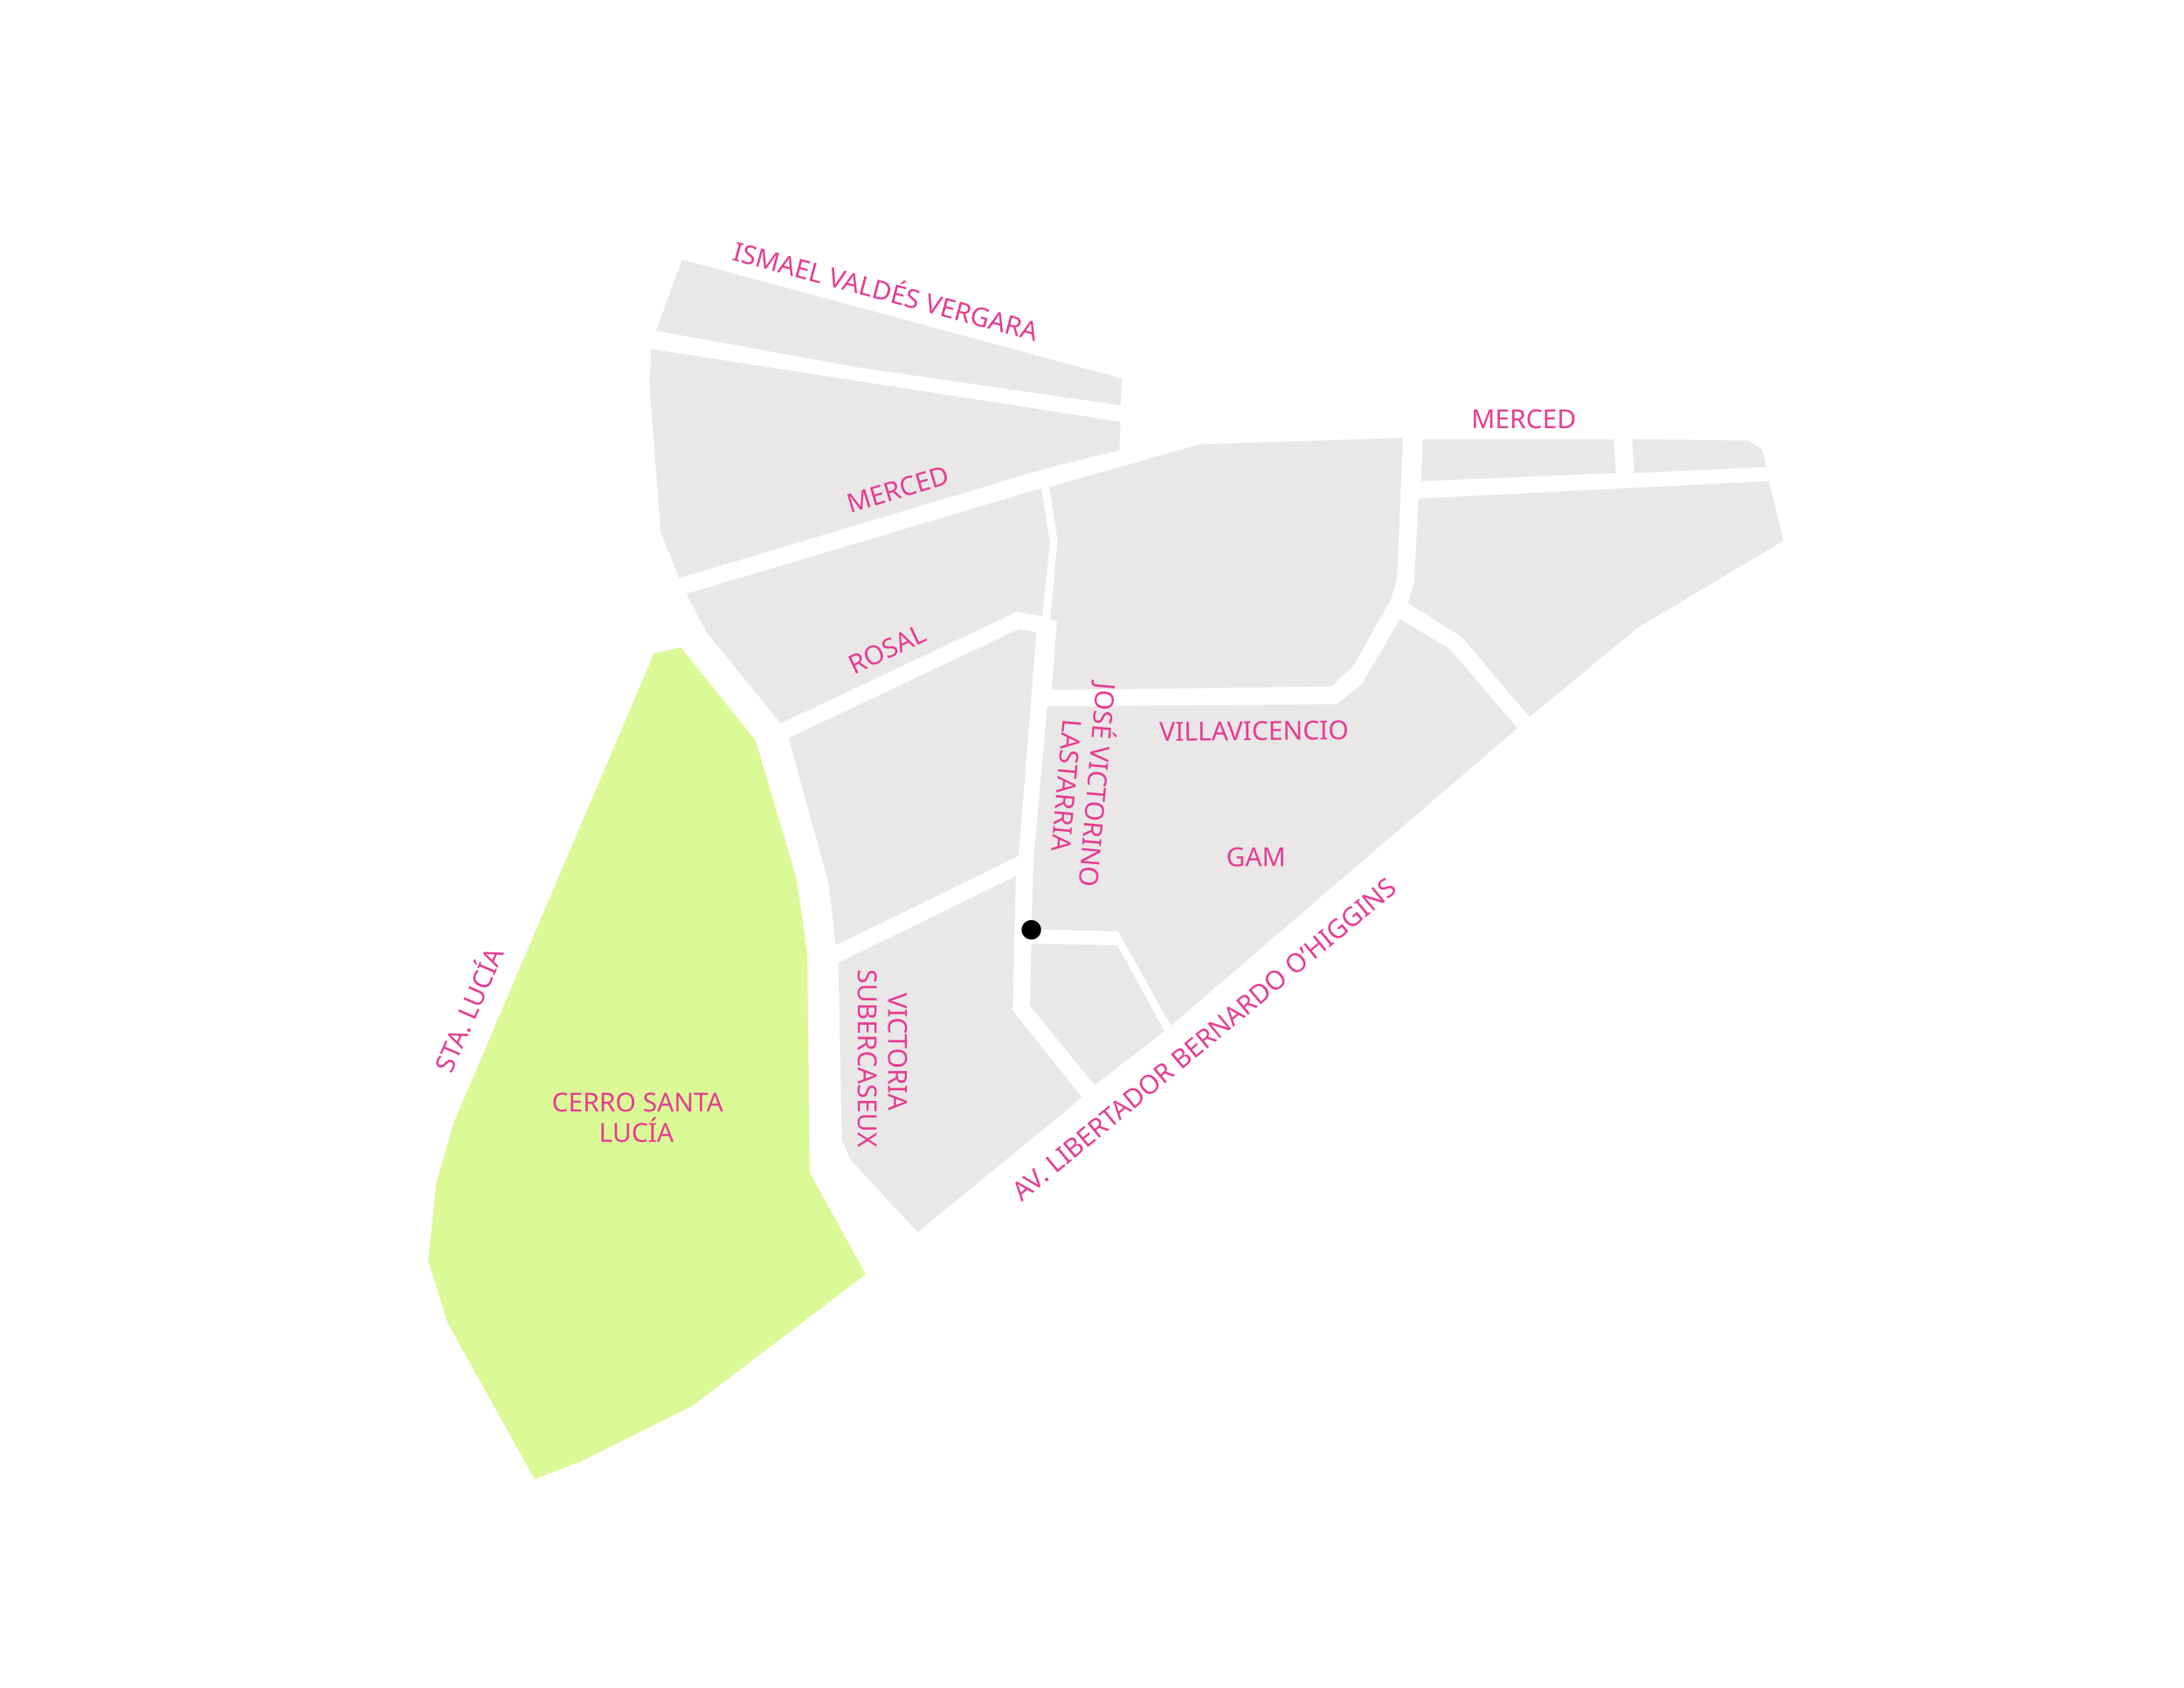
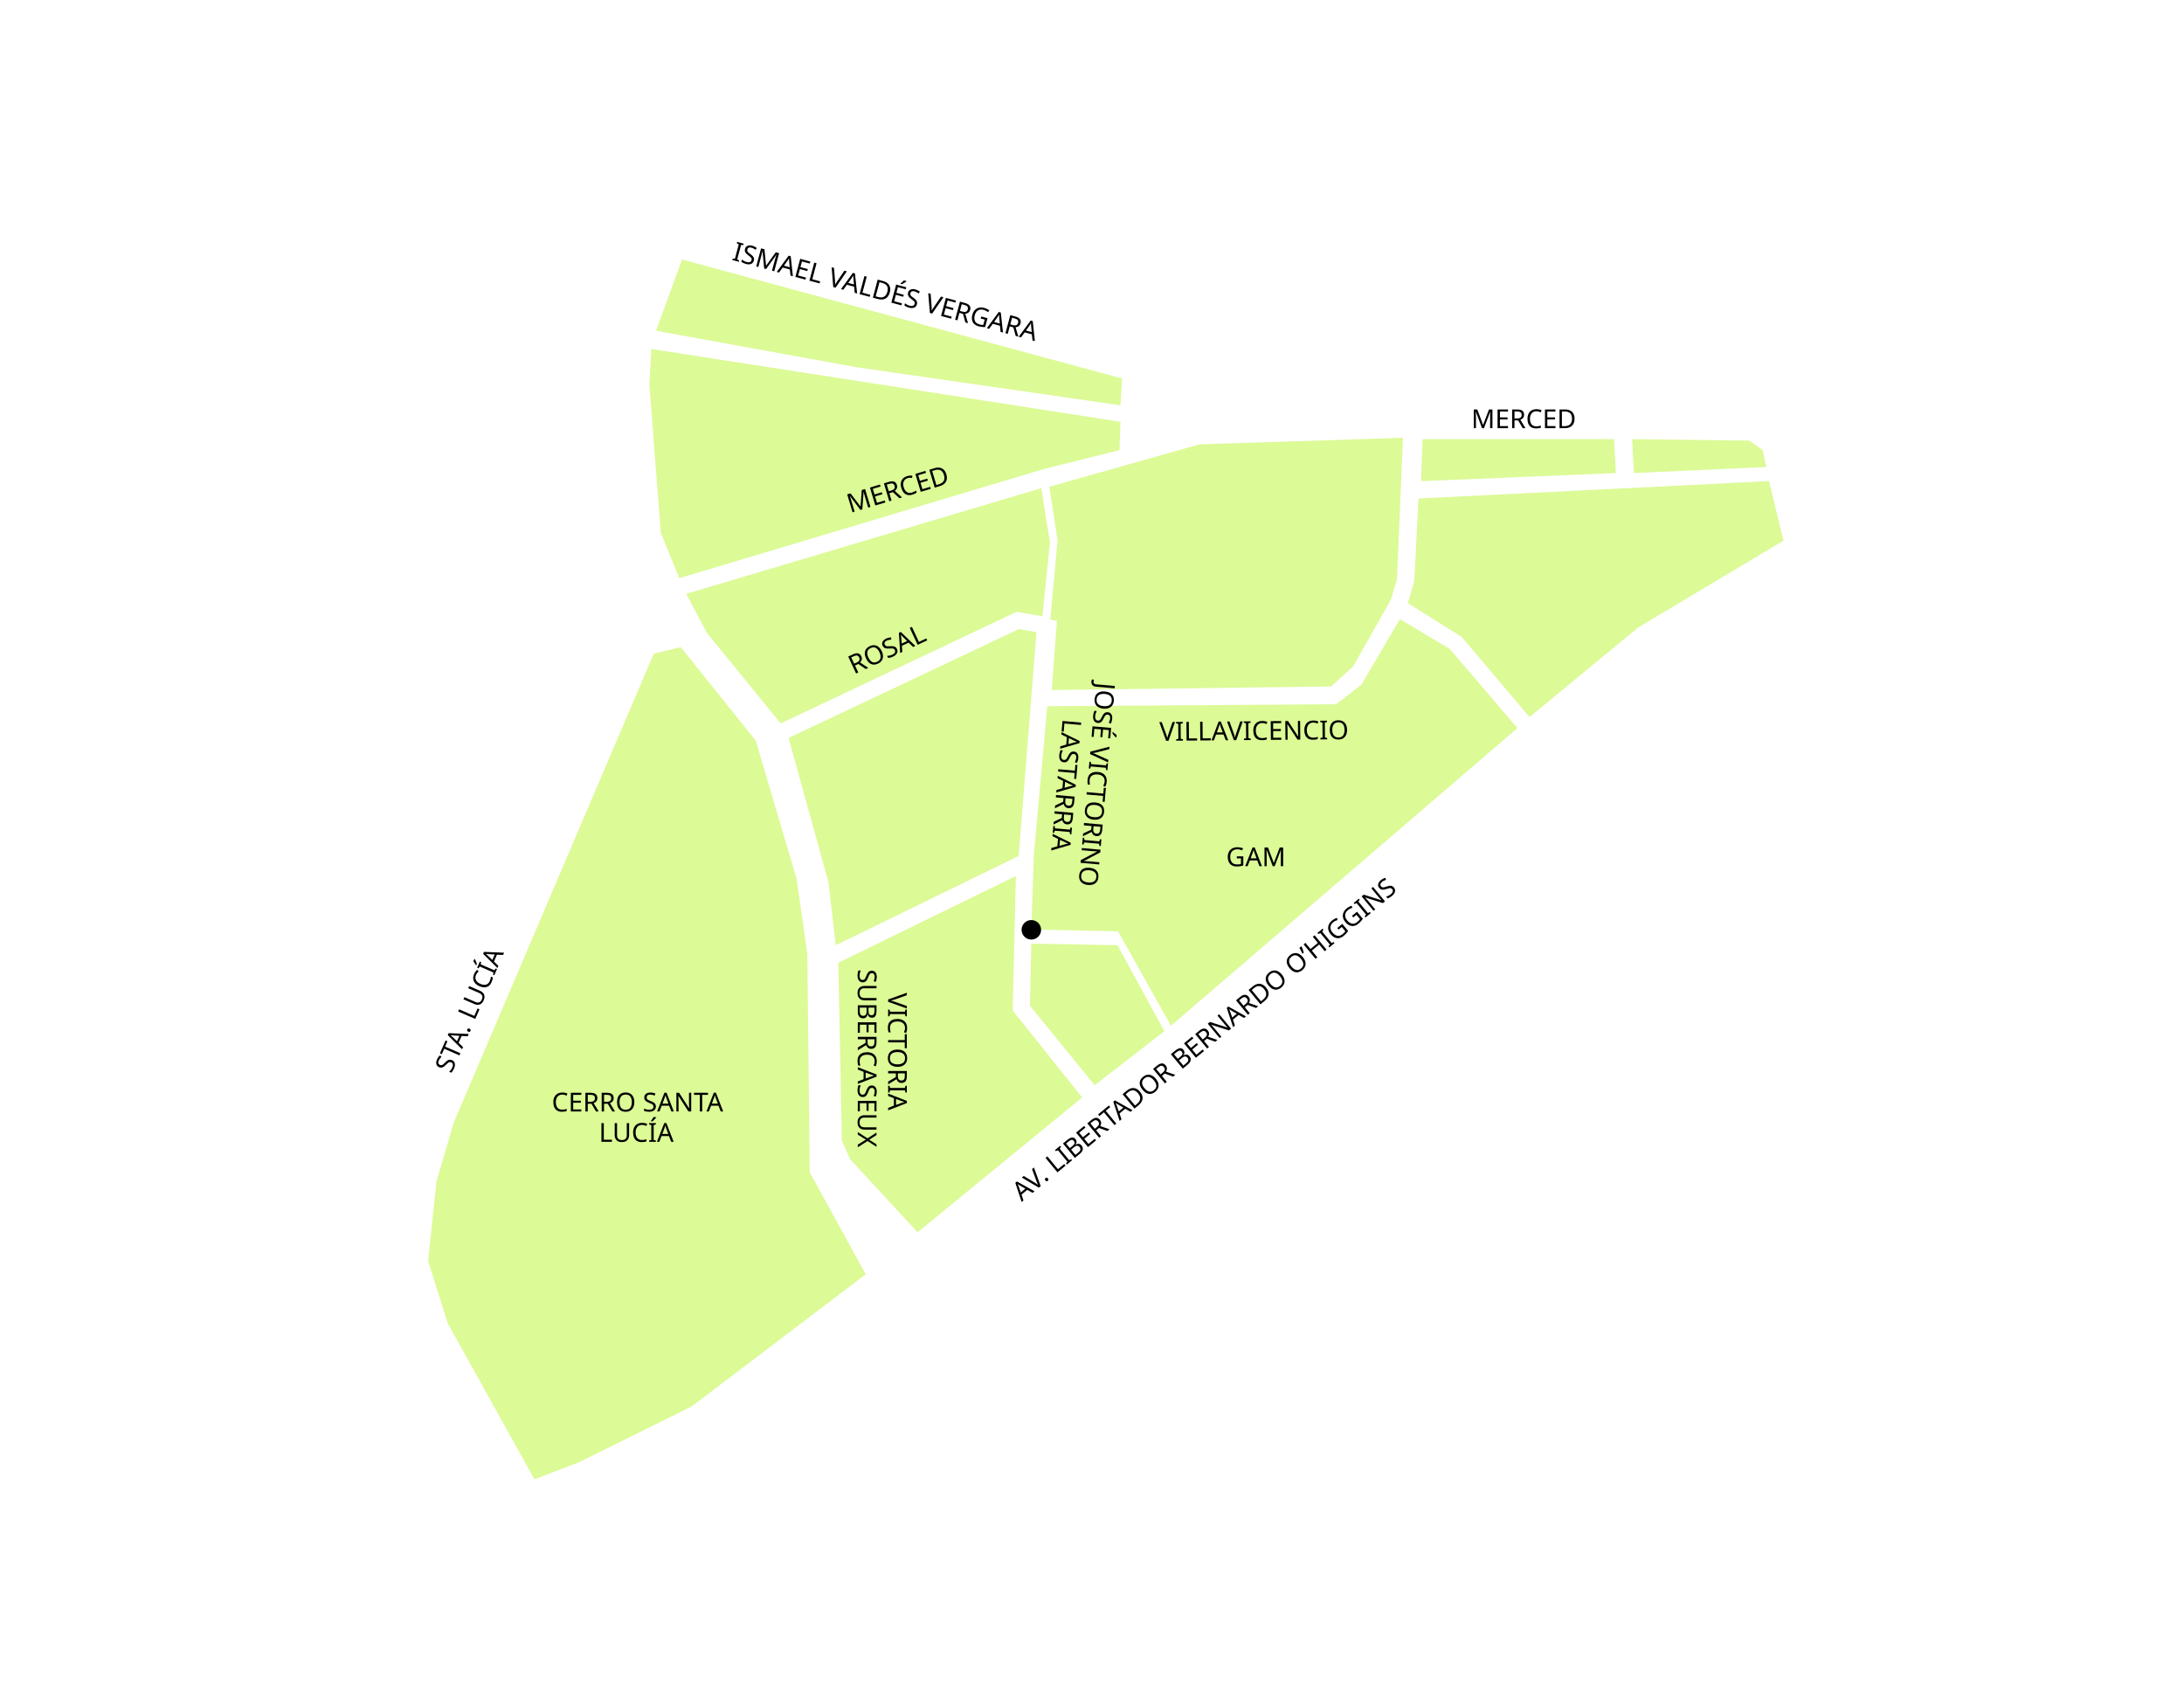
- <svg xmlns="http://www.w3.org/2000/svg" id="Capa_1" data-name="Capa 1" viewBox="0 0 792 612">
+ <svg xmlns="http://www.w3.org/2000/svg" id="Capa_1" version="1.1" viewBox="0 0 792 612">
  <defs>
    <style>
-       .cls-1 {
-         fill: #e9e7e7;
-       }
- 
-       .cls-2 {
-         fill: #e63c91;
+       .st0 {
        font-family: GeistMono-Regular, 'Geist Mono';
        font-size: 9.5px;
      }

-       .cls-3 {
-         fill: #dbf996;
+       .st0, .st1 {
+         isolation: isolate;
+       }
+ 
+       .st2 {
+         fill: #dcfa96;
      }
    </style>
  </defs>
  <g>
-     <polygon class="cls-1" points="247.32 94.09 237.92 119.94 310.75 133.18 406.35 146.96 406.87 137.23 247.32 94.09" />
-     <polygon class="cls-1" points="236.22 126.55 235.49 139.34 239.63 193.18 246.33 209.63 378.62 170.04 405.97 163.22 406.35 152.94 236.22 126.55" />
-     <polygon class="cls-1" points="248.86 215.32 256.33 229.44 283.09 262.31 368.65 221.84 378.02 223.47 380.74 196.71 377.61 177.02 248.86 215.32" />
-     <polygon class="cls-1" points="285.97 267.58 369.52 228.09 375.87 229.25 369.4 310.38 303.08 342.73 300.44 319.91 285.97 267.58" />
-     <polygon class="cls-1" points="304.02 349.08 368.39 317.64 367.24 366.4 392.43 397.94 332.76 446.81 308.32 420.38 305.29 413.57 304.02 349.08" />
-     <polygon class="cls-1" points="374.01 342.15 373.49 364.67 396.96 393.5 422.23 373.9 405.23 342.73 374.01 342.15" />
-     <polygon class="cls-1" points="424.64 371.92 405.44 337.69 374 337.04 374.91 310.2 379.79 256.06 484.54 255.36 493.69 248.26 507.66 224.51 525.73 235.28 550.27 264 424.64 371.92" />
-     <polygon class="cls-1" points="514.4 180.75 512.88 210.74 510.55 218.68 530.04 230.93 554.67 260 594 227.55 646.75 196.04 641.5 174.45 514.4 180.75" />
-     <polygon class="cls-3" points="246.86 234.65 237.09 237.01 164.54 407.06 158.27 428.45 155.25 457.19 162.38 479.88 193.81 536.38 209.91 530.22 250.75 510.02 313.95 462.05 293.64 425.1 292.77 345.81 288.88 318.69 274.07 268.57 246.86 234.65" />
-     <polygon class="cls-1" points="591.86 159.24 592.52 171.53 640.51 169.33 639.25 163.17 634.29 159.76 591.86 159.24" />
-     <polygon class="cls-1" points="585.31 159.24 585.98 171.53 515.32 174.45 515.89 159.24 585.31 159.24" />
-     <polygon class="cls-1" points="380.53 176.5 383.52 196.08 380.85 224.66 383.3 225.12 381.4 250.2 482.7 248.9 490.69 241.65 504.34 217.52 506.6 210.01 508.77 158.75 435 161.11 380.53 176.5" />
+     <polygon class="st2" points="247.32 94.09 237.92 119.94 310.75 133.18 406.35 146.96 406.87 137.23 247.32 94.09" />
+     <polygon class="st2" points="236.22 126.55 235.49 139.34 239.63 193.18 246.33 209.63 378.62 170.04 405.97 163.22 406.35 152.94 236.22 126.55" />
+     <polygon class="st2" points="248.86 215.32 256.33 229.44 283.09 262.31 368.65 221.84 378.02 223.47 380.74 196.71 377.61 177.02 248.86 215.32" />
+     <polygon class="st2" points="285.97 267.58 369.52 228.09 375.87 229.25 369.4 310.38 303.08 342.73 300.44 319.91 285.97 267.58" />
+     <polygon class="st2" points="304.02 349.08 368.39 317.64 367.24 366.4 392.43 397.94 332.76 446.81 308.32 420.38 305.29 413.57 304.02 349.08" />
+     <polygon class="st2" points="374.01 342.15 373.49 364.67 396.96 393.5 422.23 373.9 405.23 342.73 374.01 342.15" />
+     <polygon class="st2" points="424.64 371.92 405.44 337.69 374 337.04 374.91 310.2 379.79 256.06 484.54 255.36 493.69 248.26 507.66 224.51 525.73 235.28 550.27 264 424.64 371.92" />
+     <polygon class="st2" points="514.4 180.75 512.88 210.74 510.55 218.68 530.04 230.93 554.67 260 594 227.55 646.75 196.04 641.5 174.45 514.4 180.75" />
+     <polygon class="st2" points="246.86 234.65 237.09 237.01 164.54 407.06 158.27 428.45 155.25 457.19 162.38 479.88 193.81 536.38 209.91 530.22 250.75 510.02 313.95 462.05 293.64 425.1 292.77 345.81 288.88 318.69 274.07 268.57 246.86 234.65" />
+     <polygon class="st2" points="591.86 159.24 592.52 171.53 640.51 169.33 639.25 163.17 634.29 159.76 591.86 159.24" />
+     <polygon class="st2" points="585.31 159.24 585.98 171.53 515.32 174.45 515.89 159.24 585.31 159.24" />
+     <polygon class="st2" points="380.53 176.5 383.52 196.08 380.85 224.66 383.3 225.12 381.4 250.2 482.7 248.9 490.69 241.65 504.34 217.52 506.6 210.01 508.77 158.75 435 161.11 380.53 176.5" />
  </g>
  <g>
-     <text class="cls-2" transform="translate(265.2 94.18) rotate(15)">
-       <tspan x="0" y="0">ISMAEL VALDÉS VERGARA</tspan>
-     </text>
-     <text class="cls-2" transform="translate(308.29 186.02) rotate(-16.7)">
-       <tspan x="0" y="0">MERCED</tspan>
-     </text>
-     <text class="cls-2" transform="translate(309.63 244.6) rotate(-25)">
-       <tspan x="0" y="0">ROSAL</tspan>
-     </text>
-     <text class="cls-2" transform="translate(420.46 268.62) rotate(-.5)">
-       <tspan x="0" y="0">VILLAVICENCIO</tspan>
-     </text>
-     <text class="cls-2" transform="translate(200.08 403.02)">
-       <tspan x="0" y="0">CERRO SANTA</tspan>
-       <tspan x="17.1" y="11">LUCÍA</tspan>
-     </text>
-     <text class="cls-2" transform="translate(163.65 389.49) rotate(-66.5)">
-       <tspan x="0" y="0">STA. LUCÍA</tspan>
-     </text>
-     <text class="cls-2" transform="translate(533.53 155.25)">
-       <tspan x="0" y="0">MERCED</tspan>
-     </text>
-     <text class="cls-2" transform="translate(370.49 435.82) rotate(-39.6)">
-       <tspan x="0" y="0">AV. LIBERTADOR BERNARDO O’HIGGINS</tspan>
-     </text>
-     <text class="cls-2" transform="translate(322.07 359.97) rotate(90)">
-       <tspan x="0" y="0">VICTORIA</tspan>
-       <tspan x="-8.55" y="11">SUBERCASEUX</tspan>
-     </text>
-     <text class="cls-2" transform="translate(397.59 247.26) rotate(95)">
-       <tspan x="0" y="0">JOSÉ VICTORINO</tspan>
-       <tspan x="14.25" y="11">LASTARRIA</tspan>
-     </text>
-     <text class="cls-2" transform="translate(444.65 314.08)">
-       <tspan x="0" y="0">GAM</tspan>
-     </text>
+     <g class="st1">
+       <text class="st0" transform="translate(265.2 94.18) rotate(15)">
+         <tspan x="0" y="0">ISMAEL VALDÉS VERGARA</tspan>
+       </text>
+     </g>
+     <g class="st1">
+       <text class="st0" transform="translate(308.29 186.02) rotate(-16.7)">
+         <tspan x="0" y="0">MERCED</tspan>
+       </text>
+     </g>
+     <g class="st1">
+       <text class="st0" transform="translate(309.63 244.6) rotate(-25)">
+         <tspan x="0" y="0">ROSAL</tspan>
+       </text>
+     </g>
+     <g class="st1">
+       <text class="st0" transform="translate(420.46 268.62) rotate(-.5)">
+         <tspan x="0" y="0">VILLAVICENCIO</tspan>
+       </text>
+     </g>
+     <g class="st1">
+       <text class="st0" transform="translate(200.08 403.02)">
+         <tspan x="0" y="0">CERRO SANTA</tspan>
+       </text>
+       <text class="st0" transform="translate(217.18 414.02)">
+         <tspan x="0" y="0">LUCÍA</tspan>
+       </text>
+     </g>
+     <g class="st1">
+       <text class="st0" transform="translate(163.65 389.49) rotate(-66.5)">
+         <tspan x="0" y="0">STA. LUCÍA</tspan>
+       </text>
+     </g>
+     <g class="st1">
+       <text class="st0" transform="translate(533.53 155.25)">
+         <tspan x="0" y="0">MERCED</tspan>
+       </text>
+     </g>
+     <g class="st1">
+       <text class="st0" transform="translate(370.49 435.82) rotate(-39.6)">
+         <tspan x="0" y="0">AV. LIBERTADOR BERNARDO O’HIGGINS</tspan>
+       </text>
+     </g>
+     <g class="st1">
+       <text class="st0" transform="translate(322.07 359.97) rotate(90)">
+         <tspan x="0" y="0">VICTORIA</tspan>
+       </text>
+       <text class="st0" transform="translate(311.07 351.42) rotate(90)">
+         <tspan x="0" y="0">SUBERCASEUX</tspan>
+       </text>
+     </g>
+     <g class="st1">
+       <text class="st0" transform="translate(397.59 247.26) rotate(95)">
+         <tspan x="0" y="0">JOSÉ VICTORINO</tspan>
+       </text>
+       <text class="st0" transform="translate(385.39 260.5) rotate(95)">
+         <tspan x="0" y="0">LASTARRIA</tspan>
+       </text>
+     </g>
+     <g class="st1">
+       <text class="st0" transform="translate(444.65 314.08)">
+         <tspan x="0" y="0">GAM</tspan>
+       </text>
+     </g>
  </g>
  <circle cx="374" cy="337.14" r="3.54" />
</svg>
